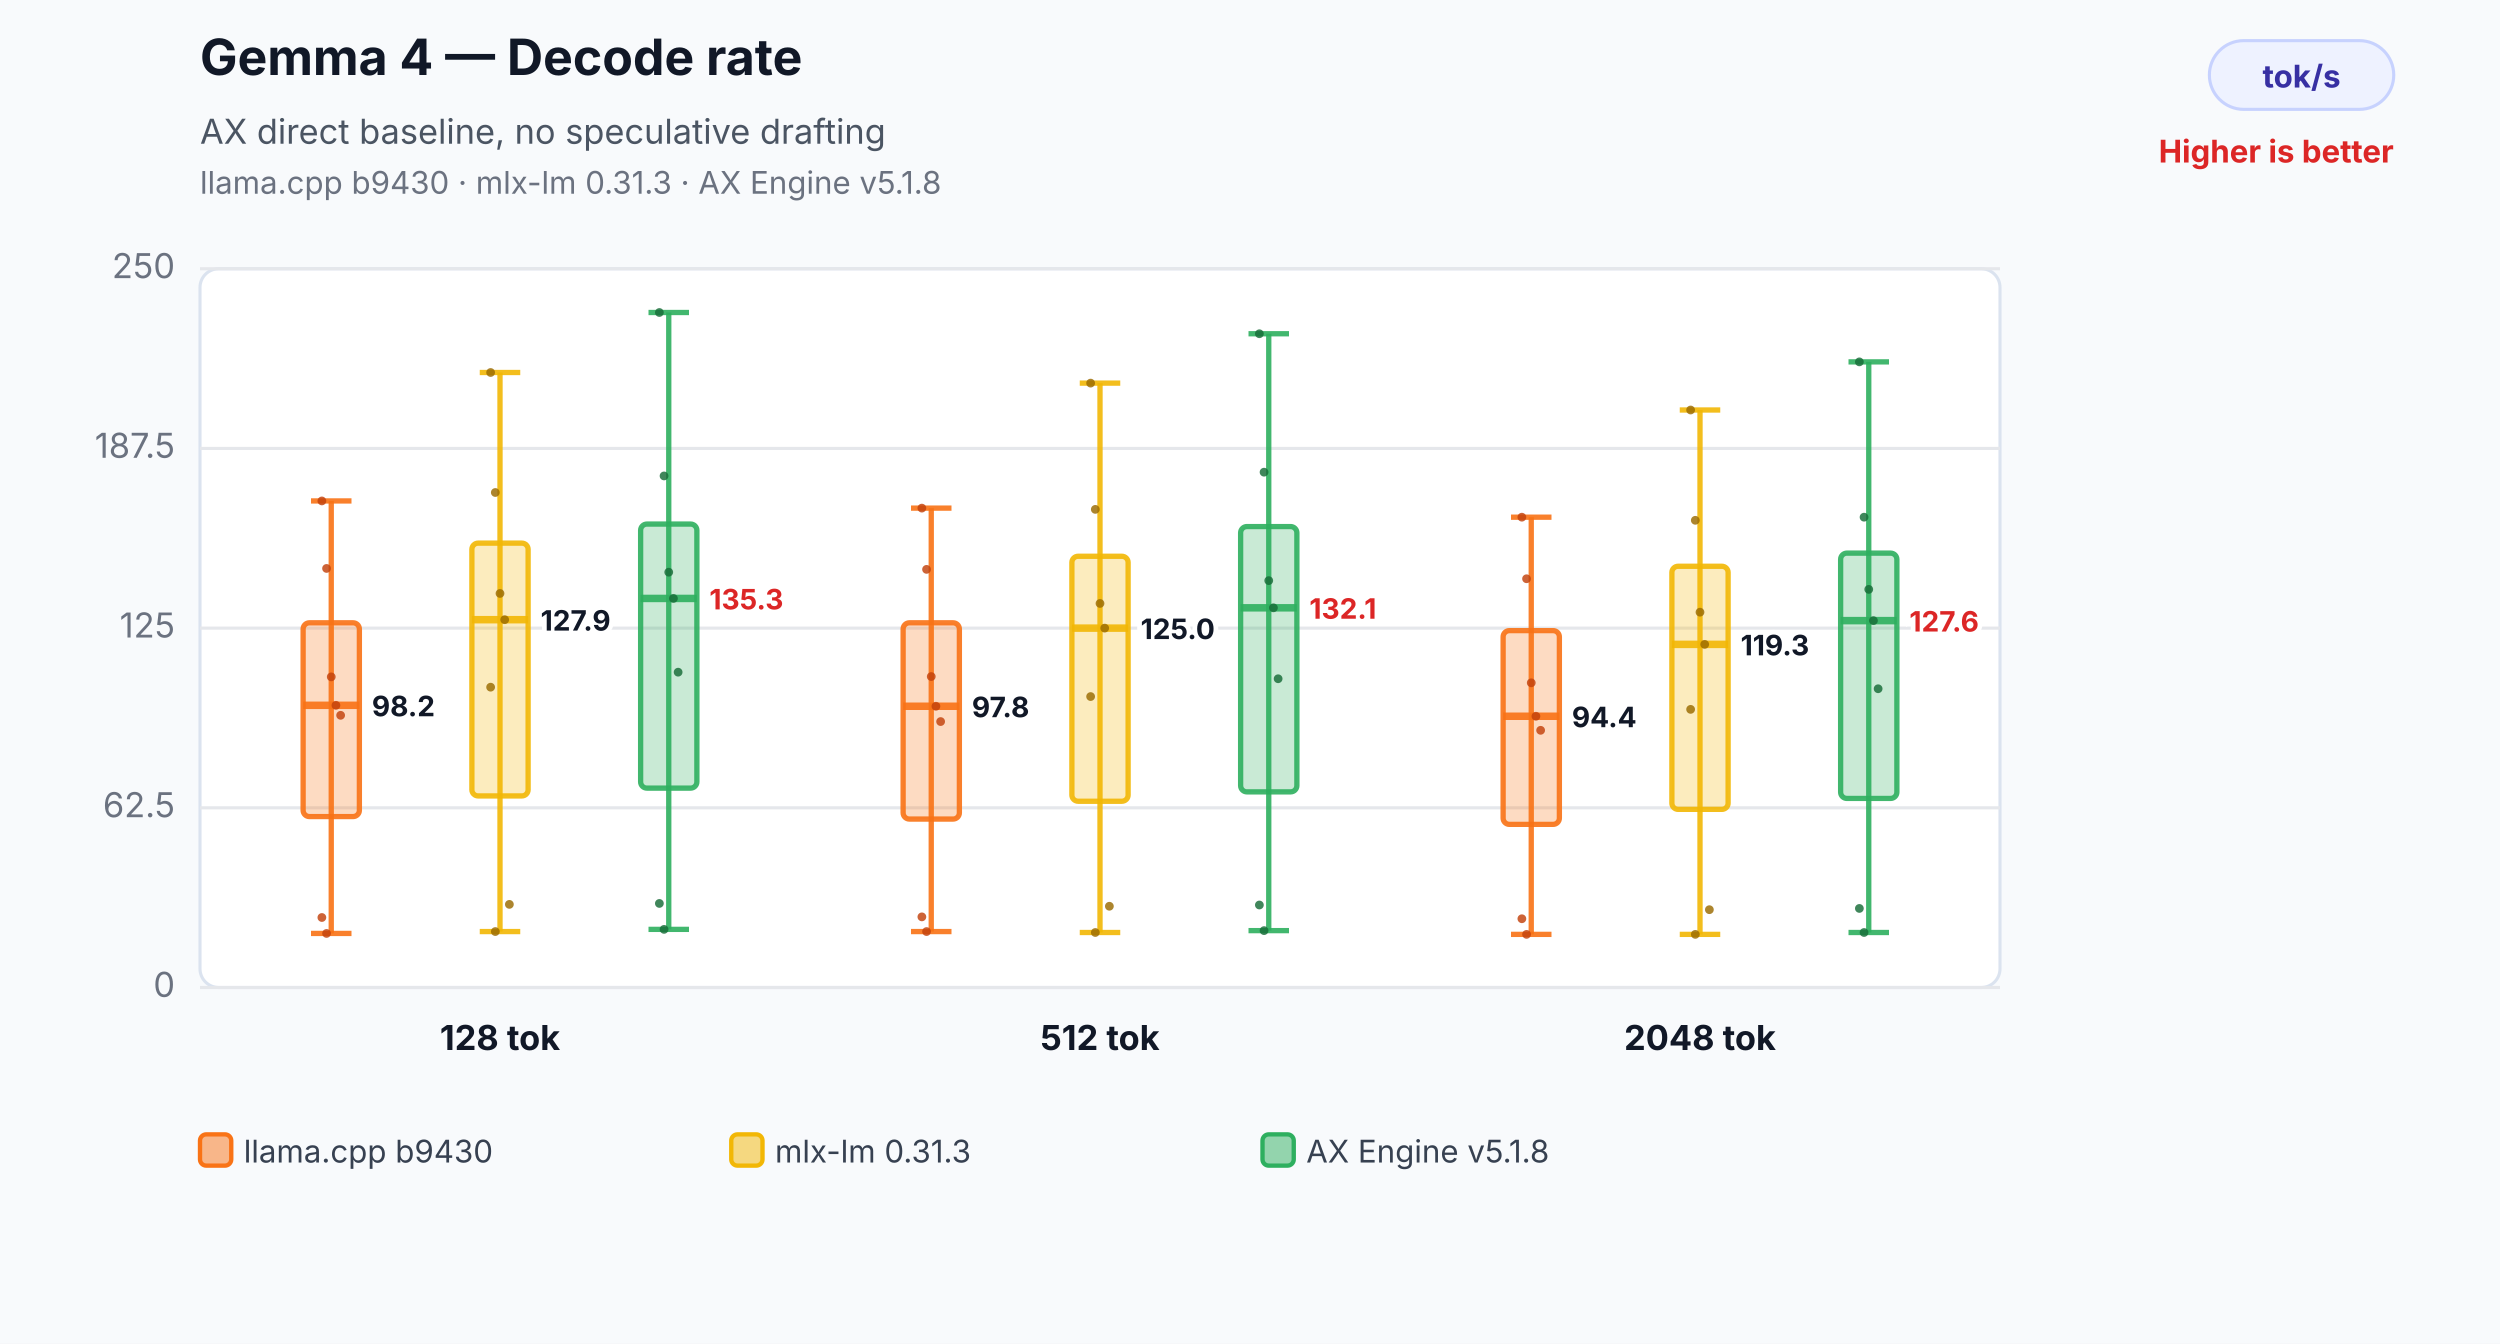
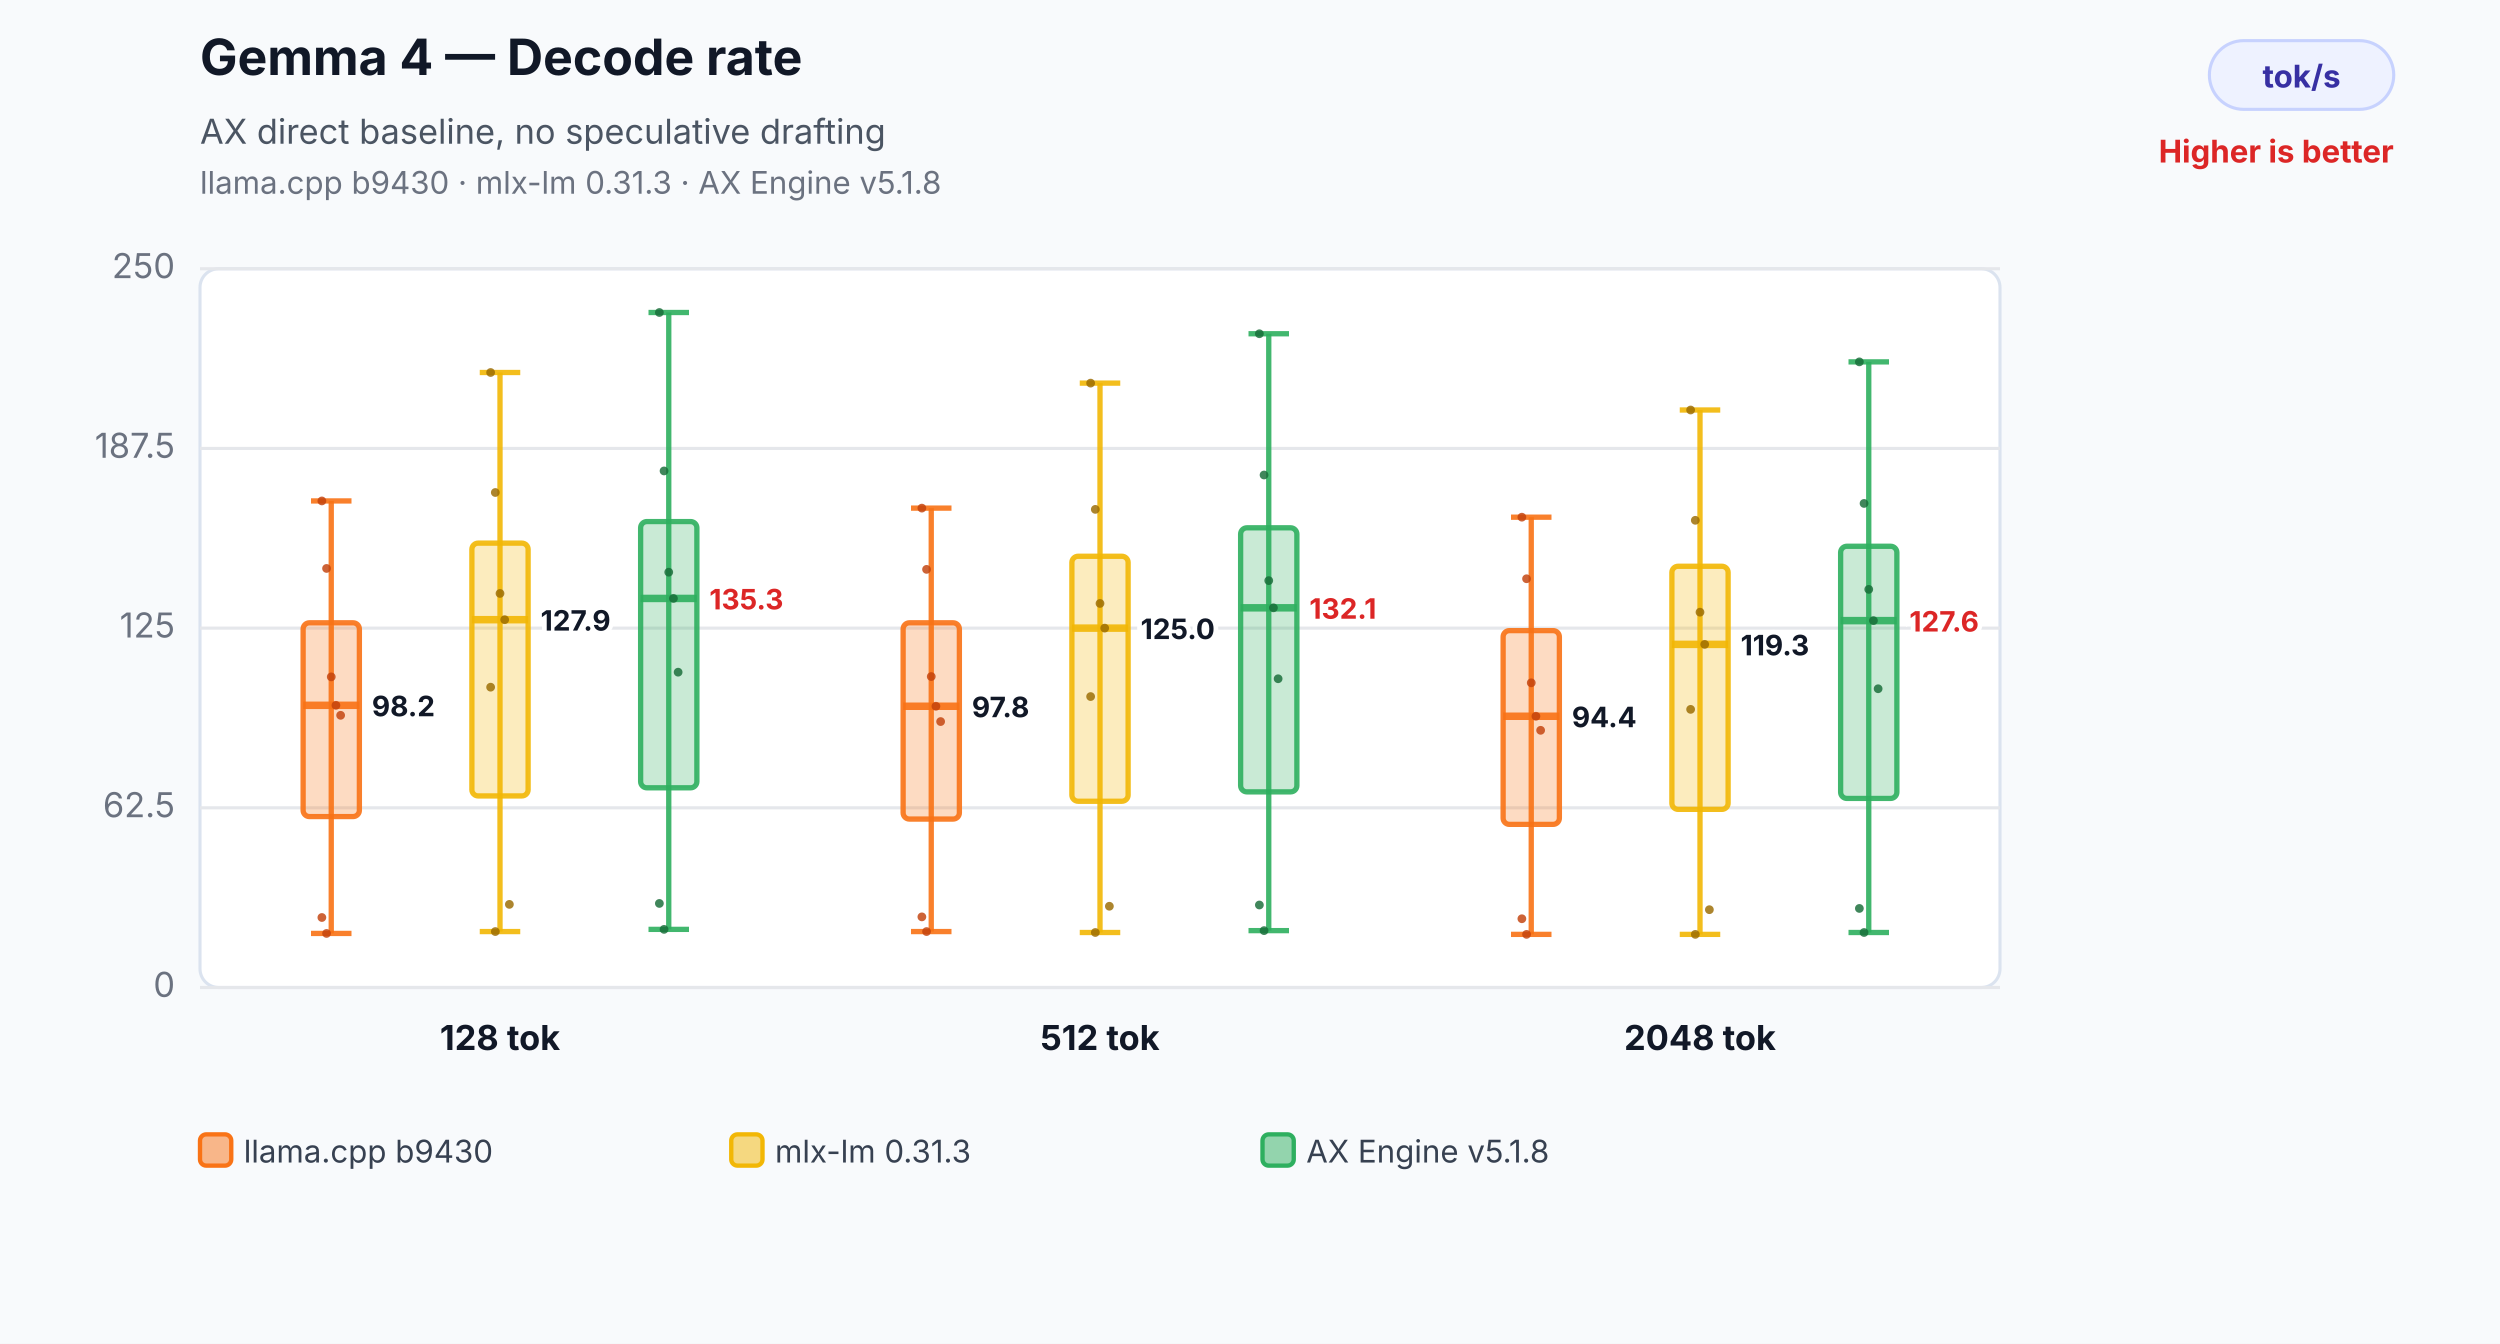
<svg xmlns="http://www.w3.org/2000/svg" width="800" height="430" viewBox="0 0 800 430" role="img" aria-labelledby="title desc">
  <rect width="800" height="430" fill="#f8fafc" />
  <text x="64" y="24" font-family="Inter,Segoe UI,Arial,sans-serif" font-size="16" font-weight="700" fill="#111827">Gemma 4 — Decode rate</text>
  <text x="64" y="46" font-family="Inter,Segoe UI,Arial,sans-serif" font-size="11" fill="#4b5563">AX direct baseline, no speculative drafting</text>
  <text x="64" y="62" font-family="Inter,Segoe UI,Arial,sans-serif" font-size="10" fill="#6b7280">llama.cpp b9430 · mlx-lm 0.31.3 · AX Engine v5.1.8</text>
  <rect x="707" y="13" width="59" height="22" rx="11" fill="#eef2ff" stroke="#c7d2fe" />
  <text x="736.5" y="28" text-anchor="middle" font-family="Inter,Segoe UI,Arial,sans-serif" font-size="10" font-weight="700" fill="#3730a3">tok/s</text>
  <text x="766" y="52" text-anchor="end" font-family="Inter,Segoe UI,Arial,sans-serif" font-size="10" font-weight="700" fill="#dc2626">Higher is better</text>
  <rect x="64" y="86" width="576" height="230" rx="6" fill="#ffffff" stroke="#dbe3ef" />
  <line x1="64" y1="316.0" x2="640" y2="316.0" stroke="#e5e7eb" stroke-width="1" />
  <text x="56" y="319.0" text-anchor="end" font-family="Inter,Segoe UI,Arial,sans-serif" font-size="11" fill="#6b7280">0</text>
  <line x1="64" y1="258.5" x2="640" y2="258.5" stroke="#e5e7eb" stroke-width="1" />
  <text x="56" y="261.5" text-anchor="end" font-family="Inter,Segoe UI,Arial,sans-serif" font-size="11" fill="#6b7280">62.5</text>
  <line x1="64" y1="201.0" x2="640" y2="201.0" stroke="#e5e7eb" stroke-width="1" />
  <text x="56" y="204.0" text-anchor="end" font-family="Inter,Segoe UI,Arial,sans-serif" font-size="11" fill="#6b7280">125</text>
  <line x1="64" y1="143.5" x2="640" y2="143.5" stroke="#e5e7eb" stroke-width="1" />
  <text x="56" y="146.5" text-anchor="end" font-family="Inter,Segoe UI,Arial,sans-serif" font-size="11" fill="#6b7280">187.5</text>
  <line x1="64" y1="86.0" x2="640" y2="86.0" stroke="#e5e7eb" stroke-width="1" />
  <text x="56" y="89.0" text-anchor="end" font-family="Inter,Segoe UI,Arial,sans-serif" font-size="11" fill="#6b7280">250</text>
  <line x1="106" y1="160.3" x2="106" y2="298.7" stroke="#f97316" stroke-opacity="0.9" stroke-width="1.7" />
  <line x1="99.52" y1="160.3" x2="112.48" y2="160.3" stroke="#f97316" stroke-opacity="0.9" stroke-width="1.7" />
  <line x1="99.52" y1="298.7" x2="112.48" y2="298.7" stroke="#f97316" stroke-opacity="0.9" stroke-width="1.7" />
  <rect x="97" y="199.3" width="18" height="62.0" rx="2" fill="#f97316" fill-opacity="0.26" stroke="#f97316" stroke-opacity="0.9" stroke-width="1.7" />
  <line x1="97" y1="225.7" x2="115" y2="225.7" stroke="#f97316" stroke-opacity="0.9" stroke-width="2.4" />
  <text x="119" y="229.2" text-anchor="start" font-family="Inter,Segoe UI,Arial,sans-serif" font-size="9" font-weight="700" fill="#111827" stroke="#ffffff" stroke-width="3" paint-order="stroke">98.2</text>
  <circle cx="103" cy="160.3" r="1.4" fill="#c2410c" fill-opacity="0.82" />
  <circle cx="104.5" cy="181.9" r="1.4" fill="#c2410c" fill-opacity="0.82" />
  <circle cx="106" cy="216.6" r="1.4" fill="#c2410c" fill-opacity="0.82" />
  <circle cx="107.5" cy="225.7" r="1.4" fill="#c2410c" fill-opacity="0.82" />
  <circle cx="109" cy="228.9" r="1.4" fill="#c2410c" fill-opacity="0.82" />
  <circle cx="103" cy="293.6" r="1.4" fill="#c2410c" fill-opacity="0.82" />
  <circle cx="104.5" cy="298.7" r="1.4" fill="#c2410c" fill-opacity="0.82" />
  <line x1="160" y1="119.2" x2="160" y2="298.1" stroke="#f2b705" stroke-opacity="0.9" stroke-width="1.7" />
  <line x1="153.52" y1="119.2" x2="166.48" y2="119.2" stroke="#f2b705" stroke-opacity="0.9" stroke-width="1.7" />
  <line x1="153.52" y1="298.1" x2="166.48" y2="298.1" stroke="#f2b705" stroke-opacity="0.9" stroke-width="1.7" />
  <rect x="151" y="173.8" width="18" height="80.9" rx="2" fill="#f2b705" fill-opacity="0.26" stroke="#f2b705" stroke-opacity="0.9" stroke-width="1.7" />
  <line x1="151" y1="198.3" x2="169" y2="198.3" stroke="#f2b705" stroke-opacity="0.9" stroke-width="2.4" />
  <text x="173" y="201.8" text-anchor="start" font-family="Inter,Segoe UI,Arial,sans-serif" font-size="9" font-weight="700" fill="#111827" stroke="#ffffff" stroke-width="3" paint-order="stroke">127.9</text>
  <circle cx="157" cy="119.2" r="1.4" fill="#9a6a00" fill-opacity="0.82" />
  <circle cx="158.5" cy="157.6" r="1.4" fill="#9a6a00" fill-opacity="0.82" />
  <circle cx="160" cy="189.9" r="1.4" fill="#9a6a00" fill-opacity="0.82" />
  <circle cx="161.5" cy="198.3" r="1.4" fill="#9a6a00" fill-opacity="0.82" />
  <circle cx="163" cy="289.4" r="1.4" fill="#9a6a00" fill-opacity="0.82" />
  <circle cx="157" cy="219.9" r="1.4" fill="#9a6a00" fill-opacity="0.82" />
  <circle cx="158.5" cy="298.1" r="1.4" fill="#9a6a00" fill-opacity="0.82" />
  <line x1="214" y1="100.0" x2="214" y2="297.4" stroke="#2eaf5f" stroke-opacity="0.9" stroke-width="1.7" />
  <line x1="207.52" y1="100.0" x2="220.48" y2="100.0" stroke="#2eaf5f" stroke-opacity="0.9" stroke-width="1.7" />
  <line x1="207.52" y1="297.4" x2="220.48" y2="297.4" stroke="#2eaf5f" stroke-opacity="0.9" stroke-width="1.7" />
-   <rect x="205" y="167.7" width="18" height="84.5" rx="2" fill="#2eaf5f" fill-opacity="0.26" stroke="#2eaf5f" stroke-opacity="0.9" stroke-width="1.7" />
+   <rect x="205" y="166.9" width="18" height="85.2" rx="2" fill="#2eaf5f" fill-opacity="0.26" stroke="#2eaf5f" stroke-opacity="0.9" stroke-width="1.7" />
  <line x1="205" y1="191.5" x2="223" y2="191.5" stroke="#2eaf5f" stroke-opacity="0.9" stroke-width="2.4" />
  <text x="227" y="195.0" text-anchor="start" font-family="Inter,Segoe UI,Arial,sans-serif" font-size="9" font-weight="700" fill="#dc2626" stroke="#ffffff" stroke-width="3" paint-order="stroke">135.3</text>
  <circle cx="211" cy="100.0" r="1.4" fill="#176c37" fill-opacity="0.82" />
-   <circle cx="212.5" cy="152.3" r="1.4" fill="#176c37" fill-opacity="0.82" />
+   <circle cx="212.5" cy="150.7" r="1.4" fill="#176c37" fill-opacity="0.82" />
  <circle cx="214" cy="183.1" r="1.4" fill="#176c37" fill-opacity="0.82" />
  <circle cx="215.5" cy="191.5" r="1.4" fill="#176c37" fill-opacity="0.82" />
  <circle cx="217" cy="215.1" r="1.4" fill="#176c37" fill-opacity="0.82" />
  <circle cx="211" cy="289.1" r="1.4" fill="#176c37" fill-opacity="0.82" />
  <circle cx="212.5" cy="297.4" r="1.4" fill="#176c37" fill-opacity="0.82" />
  <text x="160" y="336" text-anchor="middle" font-family="Inter,Segoe UI,Arial,sans-serif" font-size="11" font-weight="700" fill="#111827">128 tok</text>
  <line x1="298" y1="162.6" x2="298" y2="298.1" stroke="#f97316" stroke-opacity="0.9" stroke-width="1.7" />
  <line x1="291.52" y1="162.6" x2="304.48" y2="162.6" stroke="#f97316" stroke-opacity="0.9" stroke-width="1.7" />
  <line x1="291.52" y1="298.1" x2="304.48" y2="298.1" stroke="#f97316" stroke-opacity="0.9" stroke-width="1.7" />
  <rect x="289" y="199.3" width="18" height="62.8" rx="2" fill="#f97316" fill-opacity="0.26" stroke="#f97316" stroke-opacity="0.9" stroke-width="1.7" />
  <line x1="289" y1="226.0" x2="307" y2="226.0" stroke="#f97316" stroke-opacity="0.9" stroke-width="2.4" />
  <text x="311" y="229.5" text-anchor="start" font-family="Inter,Segoe UI,Arial,sans-serif" font-size="9" font-weight="700" fill="#111827" stroke="#ffffff" stroke-width="3" paint-order="stroke">97.8</text>
  <circle cx="295" cy="162.6" r="1.4" fill="#c2410c" fill-opacity="0.82" />
  <circle cx="296.5" cy="182.2" r="1.4" fill="#c2410c" fill-opacity="0.82" />
  <circle cx="298" cy="216.5" r="1.4" fill="#c2410c" fill-opacity="0.82" />
  <circle cx="299.5" cy="226.0" r="1.4" fill="#c2410c" fill-opacity="0.82" />
  <circle cx="301" cy="230.9" r="1.4" fill="#c2410c" fill-opacity="0.82" />
  <circle cx="295" cy="293.4" r="1.4" fill="#c2410c" fill-opacity="0.82" />
  <circle cx="296.5" cy="298.1" r="1.4" fill="#c2410c" fill-opacity="0.82" />
  <line x1="352" y1="122.6" x2="352" y2="298.4" stroke="#f2b705" stroke-opacity="0.9" stroke-width="1.7" />
  <line x1="345.52" y1="122.6" x2="358.48" y2="122.6" stroke="#f2b705" stroke-opacity="0.9" stroke-width="1.7" />
  <line x1="345.52" y1="298.4" x2="358.48" y2="298.4" stroke="#f2b705" stroke-opacity="0.9" stroke-width="1.7" />
  <rect x="343" y="178.0" width="18" height="78.4" rx="2" fill="#f2b705" fill-opacity="0.26" stroke="#f2b705" stroke-opacity="0.9" stroke-width="1.7" />
  <line x1="343" y1="201.0" x2="361" y2="201.0" stroke="#f2b705" stroke-opacity="0.9" stroke-width="2.4" />
  <text x="365" y="204.5" text-anchor="start" font-family="Inter,Segoe UI,Arial,sans-serif" font-size="9" font-weight="700" fill="#111827" stroke="#ffffff" stroke-width="3" paint-order="stroke">125.0</text>
  <circle cx="349" cy="122.6" r="1.4" fill="#9a6a00" fill-opacity="0.82" />
  <circle cx="350.5" cy="163.0" r="1.4" fill="#9a6a00" fill-opacity="0.82" />
  <circle cx="352" cy="193.1" r="1.4" fill="#9a6a00" fill-opacity="0.82" />
  <circle cx="353.5" cy="201.0" r="1.4" fill="#9a6a00" fill-opacity="0.82" />
  <circle cx="355" cy="290.0" r="1.4" fill="#9a6a00" fill-opacity="0.82" />
  <circle cx="349" cy="222.9" r="1.4" fill="#9a6a00" fill-opacity="0.82" />
  <circle cx="350.5" cy="298.4" r="1.4" fill="#9a6a00" fill-opacity="0.82" />
  <line x1="406" y1="106.8" x2="406" y2="297.8" stroke="#2eaf5f" stroke-opacity="0.9" stroke-width="1.7" />
  <line x1="399.52" y1="106.8" x2="412.48" y2="106.8" stroke="#2eaf5f" stroke-opacity="0.9" stroke-width="1.7" />
  <line x1="399.52" y1="297.8" x2="412.48" y2="297.8" stroke="#2eaf5f" stroke-opacity="0.9" stroke-width="1.7" />
-   <rect x="397" y="168.5" width="18" height="84.9" rx="2" fill="#2eaf5f" fill-opacity="0.26" stroke="#2eaf5f" stroke-opacity="0.9" stroke-width="1.7" />
+   <rect x="397" y="168.9" width="18" height="84.5" rx="2" fill="#2eaf5f" fill-opacity="0.26" stroke="#2eaf5f" stroke-opacity="0.9" stroke-width="1.7" />
  <line x1="397" y1="194.5" x2="415" y2="194.5" stroke="#2eaf5f" stroke-opacity="0.9" stroke-width="2.4" />
  <text x="419" y="198.0" text-anchor="start" font-family="Inter,Segoe UI,Arial,sans-serif" font-size="9" font-weight="700" fill="#dc2626" stroke="#ffffff" stroke-width="3" paint-order="stroke">132.1</text>
  <circle cx="403" cy="106.8" r="1.4" fill="#176c37" fill-opacity="0.82" />
-   <circle cx="404.5" cy="151.1" r="1.4" fill="#176c37" fill-opacity="0.82" />
+   <circle cx="404.5" cy="152.0" r="1.4" fill="#176c37" fill-opacity="0.82" />
  <circle cx="406" cy="185.8" r="1.4" fill="#176c37" fill-opacity="0.82" />
  <circle cx="407.5" cy="194.5" r="1.4" fill="#176c37" fill-opacity="0.82" />
  <circle cx="409" cy="217.2" r="1.4" fill="#176c37" fill-opacity="0.82" />
  <circle cx="403" cy="289.6" r="1.4" fill="#176c37" fill-opacity="0.82" />
  <circle cx="404.5" cy="297.8" r="1.4" fill="#176c37" fill-opacity="0.82" />
  <text x="352" y="336" text-anchor="middle" font-family="Inter,Segoe UI,Arial,sans-serif" font-size="11" font-weight="700" fill="#111827">512 tok</text>
  <line x1="490" y1="165.5" x2="490" y2="299.0" stroke="#f97316" stroke-opacity="0.9" stroke-width="1.7" />
  <line x1="483.52" y1="165.5" x2="496.48" y2="165.5" stroke="#f97316" stroke-opacity="0.9" stroke-width="1.7" />
  <line x1="483.52" y1="299.0" x2="496.48" y2="299.0" stroke="#f97316" stroke-opacity="0.9" stroke-width="1.7" />
  <rect x="481" y="201.8" width="18" height="62.0" rx="2" fill="#f97316" fill-opacity="0.26" stroke="#f97316" stroke-opacity="0.9" stroke-width="1.7" />
  <line x1="481" y1="229.2" x2="499" y2="229.2" stroke="#f97316" stroke-opacity="0.9" stroke-width="2.4" />
  <text x="503" y="232.7" text-anchor="start" font-family="Inter,Segoe UI,Arial,sans-serif" font-size="9" font-weight="700" fill="#111827" stroke="#ffffff" stroke-width="3" paint-order="stroke">94.4</text>
  <circle cx="487" cy="165.5" r="1.4" fill="#c2410c" fill-opacity="0.82" />
  <circle cx="488.5" cy="185.2" r="1.4" fill="#c2410c" fill-opacity="0.82" />
  <circle cx="490" cy="218.5" r="1.4" fill="#c2410c" fill-opacity="0.82" />
  <circle cx="491.5" cy="229.2" r="1.4" fill="#c2410c" fill-opacity="0.82" />
  <circle cx="493" cy="233.7" r="1.4" fill="#c2410c" fill-opacity="0.82" />
  <circle cx="487" cy="294.0" r="1.4" fill="#c2410c" fill-opacity="0.82" />
  <circle cx="488.5" cy="299.0" r="1.4" fill="#c2410c" fill-opacity="0.82" />
  <line x1="544" y1="131.2" x2="544" y2="299.0" stroke="#f2b705" stroke-opacity="0.9" stroke-width="1.7" />
  <line x1="537.52" y1="131.2" x2="550.48" y2="131.2" stroke="#f2b705" stroke-opacity="0.9" stroke-width="1.7" />
  <line x1="537.52" y1="299.0" x2="550.48" y2="299.0" stroke="#f2b705" stroke-opacity="0.9" stroke-width="1.7" />
  <rect x="535" y="181.2" width="18" height="77.8" rx="2" fill="#f2b705" fill-opacity="0.26" stroke="#f2b705" stroke-opacity="0.9" stroke-width="1.7" />
  <line x1="535" y1="206.2" x2="553" y2="206.2" stroke="#f2b705" stroke-opacity="0.9" stroke-width="2.4" />
  <text x="557" y="209.7" text-anchor="start" font-family="Inter,Segoe UI,Arial,sans-serif" font-size="9" font-weight="700" fill="#111827" stroke="#ffffff" stroke-width="3" paint-order="stroke">119.3</text>
  <circle cx="541" cy="131.2" r="1.4" fill="#9a6a00" fill-opacity="0.82" />
  <circle cx="542.5" cy="166.5" r="1.4" fill="#9a6a00" fill-opacity="0.82" />
  <circle cx="544" cy="195.9" r="1.4" fill="#9a6a00" fill-opacity="0.82" />
  <circle cx="545.5" cy="206.2" r="1.4" fill="#9a6a00" fill-opacity="0.82" />
  <circle cx="547" cy="291.1" r="1.4" fill="#9a6a00" fill-opacity="0.82" />
  <circle cx="541" cy="227.0" r="1.4" fill="#9a6a00" fill-opacity="0.82" />
  <circle cx="542.5" cy="299.0" r="1.4" fill="#9a6a00" fill-opacity="0.82" />
  <line x1="598" y1="115.8" x2="598" y2="298.4" stroke="#2eaf5f" stroke-opacity="0.9" stroke-width="1.7" />
  <line x1="591.52" y1="115.8" x2="604.48" y2="115.8" stroke="#2eaf5f" stroke-opacity="0.9" stroke-width="1.7" />
  <line x1="591.52" y1="298.4" x2="604.48" y2="298.4" stroke="#2eaf5f" stroke-opacity="0.9" stroke-width="1.7" />
-   <rect x="589" y="177.0" width="18" height="78.5" rx="2" fill="#2eaf5f" fill-opacity="0.26" stroke="#2eaf5f" stroke-opacity="0.9" stroke-width="1.7" />
+   <rect x="589" y="174.8" width="18" height="80.7" rx="2" fill="#2eaf5f" fill-opacity="0.26" stroke="#2eaf5f" stroke-opacity="0.9" stroke-width="1.7" />
  <line x1="589" y1="198.6" x2="607" y2="198.6" stroke="#2eaf5f" stroke-opacity="0.9" stroke-width="2.4" />
  <text x="611" y="202.1" text-anchor="start" font-family="Inter,Segoe UI,Arial,sans-serif" font-size="9" font-weight="700" fill="#dc2626" stroke="#ffffff" stroke-width="3" paint-order="stroke">127.6</text>
  <circle cx="595" cy="115.8" r="1.4" fill="#176c37" fill-opacity="0.82" />
-   <circle cx="596.5" cy="165.5" r="1.4" fill="#176c37" fill-opacity="0.82" />
+   <circle cx="596.5" cy="161.1" r="1.4" fill="#176c37" fill-opacity="0.82" />
  <circle cx="598" cy="188.6" r="1.4" fill="#176c37" fill-opacity="0.82" />
  <circle cx="599.5" cy="198.6" r="1.4" fill="#176c37" fill-opacity="0.82" />
  <circle cx="601" cy="220.4" r="1.4" fill="#176c37" fill-opacity="0.82" />
  <circle cx="595" cy="290.7" r="1.4" fill="#176c37" fill-opacity="0.82" />
  <circle cx="596.5" cy="298.4" r="1.4" fill="#176c37" fill-opacity="0.82" />
  <text x="544" y="336" text-anchor="middle" font-family="Inter,Segoe UI,Arial,sans-serif" font-size="11" font-weight="700" fill="#111827">2048 tok</text>
  <rect x="64" y="363" width="10" height="10" rx="2" fill="#f97316" fill-opacity="0.5" stroke="#f97316" stroke-width="1.4" />
  <text x="78" y="372" font-family="Inter,Segoe UI,Arial,sans-serif" font-size="10" fill="#374151">llama.cpp b9430</text>
  <rect x="234" y="363" width="10" height="10" rx="2" fill="#f2b705" fill-opacity="0.5" stroke="#f2b705" stroke-width="1.4" />
  <text x="248" y="372" font-family="Inter,Segoe UI,Arial,sans-serif" font-size="10" fill="#374151">mlx-lm 0.31.3</text>
  <rect x="404" y="363" width="10" height="10" rx="2" fill="#2eaf5f" fill-opacity="0.5" stroke="#2eaf5f" stroke-width="1.4" />
  <text x="418" y="372" font-family="Inter,Segoe UI,Arial,sans-serif" font-size="10" fill="#374151">AX Engine v5.1.8</text>
</svg>
